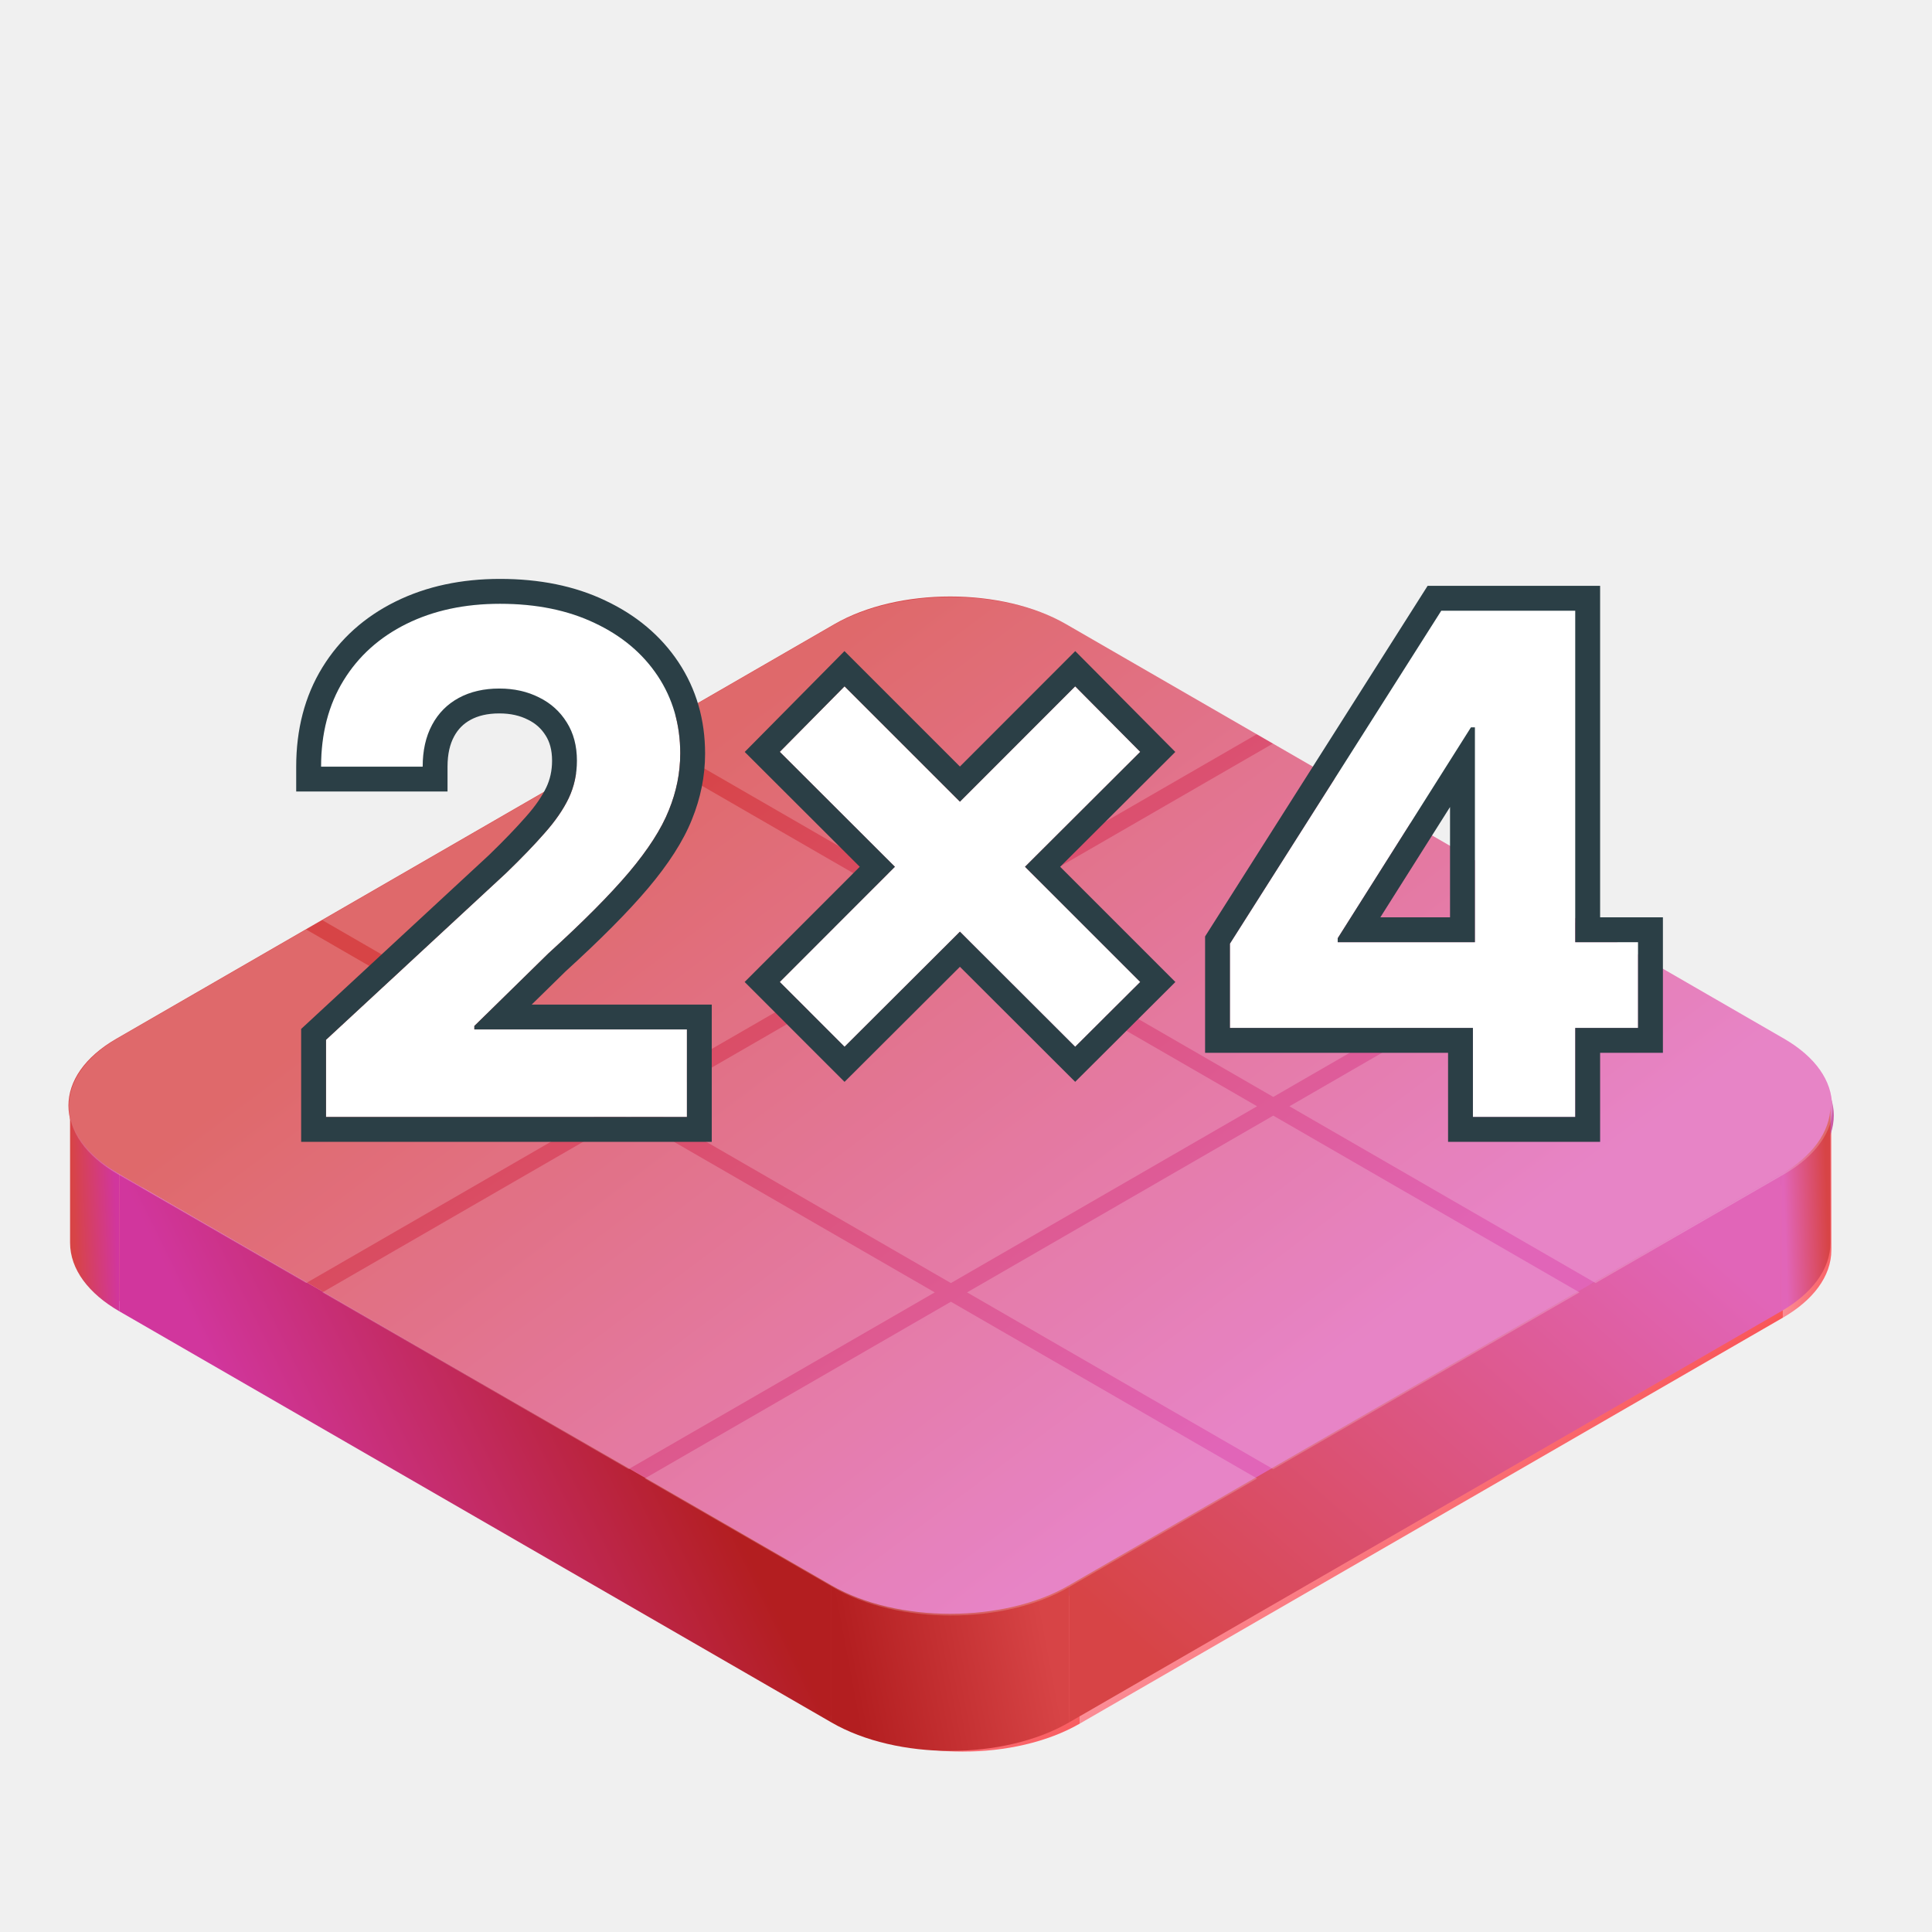
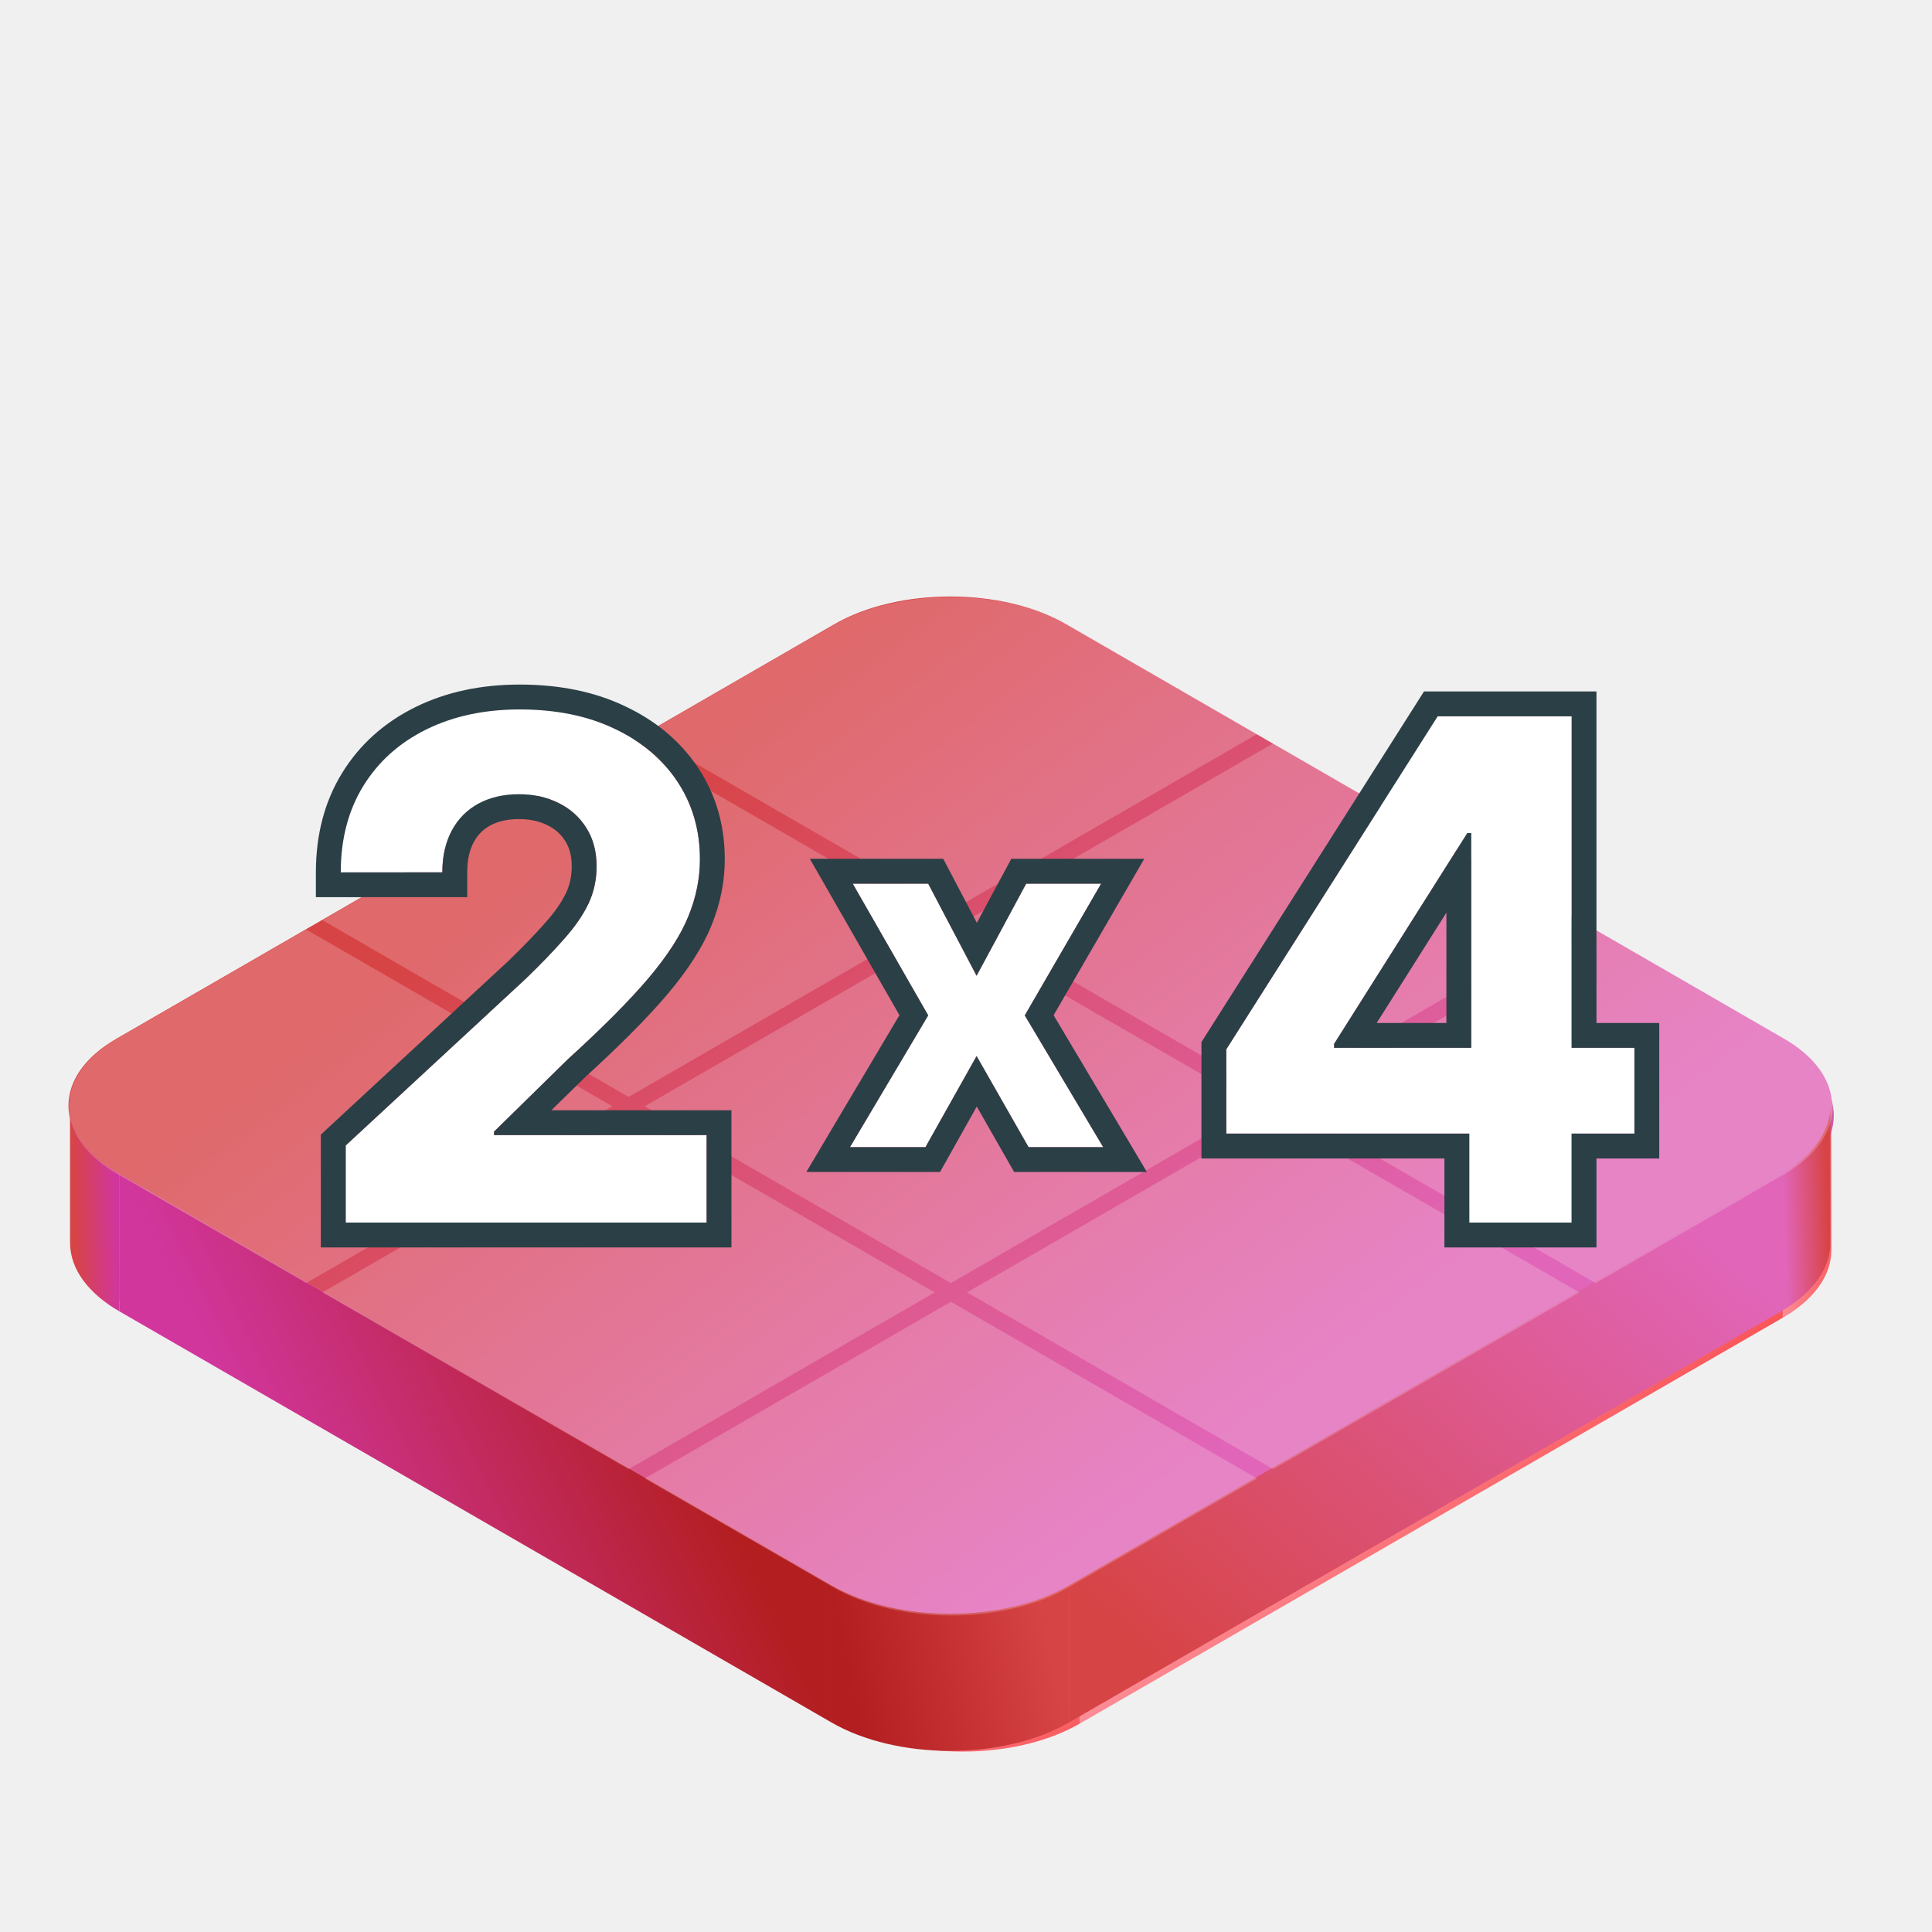
<svg xmlns="http://www.w3.org/2000/svg" width="64" height="64" viewBox="0 0 64 64" fill="none">
-   <rect width="35.855" height="35.855" rx="4.378" transform="matrix(0.866025 0.5 -0.866025 0.5 31.8887 19)" fill="url(#paint0_linear_2025_1024)" />
-   <rect width="26.891" height="4.482" transform="matrix(0.866025 0.5 0 1 4.71851 39.1685)" fill="url(#paint1_linear_2025_1024)" />
-   <rect width="26.891" height="4.482" transform="matrix(0.866025 -0.5 0 1 35.7698 52.6143)" fill="url(#paint2_linear_2025_1024)" />
-   <path d="M3.111 36.928C3.111 37.803 3.725 38.595 4.719 39.169V43.651C3.725 43.077 3.111 42.285 3.111 41.41V36.928Z" fill="url(#paint3_linear_2025_1024)" />
-   <path d="M28.007 52.614C30.151 53.852 33.626 53.852 35.77 52.614V57.096C33.626 58.334 30.151 58.334 28.007 57.096V52.614Z" fill="url(#paint4_linear_2025_1024)" />
-   <path d="M60.666 36.928C60.666 37.803 60.052 38.595 59.059 39.169V43.651C60.052 43.077 60.666 42.285 60.666 41.41V36.928Z" fill="url(#paint5_linear_2025_1024)" />
-   <g clip-path="url(#clip0_2025_1024)">
-     <rect width="35.899" height="35.899" rx="4.442" transform="matrix(0.866025 0.5 -0.866025 0.5 31.9104 19)" fill="url(#paint6_linear_2025_1024)" />
-     <rect width="11.559" height="11.559" transform="matrix(0.866025 0.5 -0.866025 0.5 31.9104 19)" fill="black" fill-opacity="0.1" />
-     <rect width="11.559" height="11.559" transform="matrix(0.866025 0.5 -0.866025 0.5 21.3711 25.085)" fill="black" fill-opacity="0.1" />
-     <rect width="11.559" height="11.559" transform="matrix(0.866025 0.5 -0.866025 0.5 21.3711 37.2549)" fill="black" fill-opacity="0.1" />
-     <rect width="11.559" height="11.559" transform="matrix(0.866025 0.5 -0.866025 0.5 42.45 25.085)" fill="black" fill-opacity="0.1" />
-     <rect width="11.559" height="11.559" transform="matrix(0.866025 0.5 -0.866025 0.5 42.45 37.2549)" fill="black" fill-opacity="0.1" />
-     <rect width="11.559" height="11.559" transform="matrix(0.866025 0.5 -0.866025 0.5 52.9893 31.1699)" fill="black" fill-opacity="0.1" />
-     <rect width="11.559" height="11.559" transform="matrix(0.866025 0.5 -0.866025 0.5 10.8315 31.1699)" fill="black" fill-opacity="0.1" />
-     <rect width="11.559" height="11.559" transform="matrix(0.866025 0.5 -0.866025 0.5 31.9104 43.3398)" fill="black" fill-opacity="0.1" />
-     <rect width="11.559" height="11.559" transform="matrix(0.866025 0.5 -0.866025 0.5 31.9104 31.1699)" fill="black" fill-opacity="0.1" />
+   <g clip-path="url(#clip0_2122_4375)">
+     <rect width="35.855" height="35.855" rx="4.378" transform="matrix(0.866025 0.5 -0.866025 0.5 31.8887 19)" fill="url(#paint0_linear_2122_4375)" />
+     <rect width="26.891" height="4.482" transform="matrix(0.866025 0.5 0 1 4.71875 39.1685)" fill="url(#paint1_linear_2122_4375)" />
+     <rect width="26.891" height="4.482" transform="matrix(0.866025 -0.5 0 1 35.7695 52.6143)" fill="url(#paint2_linear_2122_4375)" />
+     <path d="M3.111 36.928C3.111 37.803 3.726 38.595 4.719 39.168V43.65C3.726 43.077 3.111 42.285 3.111 41.409V36.928Z" fill="url(#paint3_linear_2122_4375)" />
+     <path d="M28.006 52.614C30.149 53.852 33.625 53.852 35.769 52.614V57.096C33.625 58.334 30.149 58.334 28.006 57.096V52.614Z" fill="url(#paint4_linear_2122_4375)" />
+     <path d="M60.666 36.928C60.666 37.803 60.052 38.595 59.059 39.168V43.65C60.052 43.077 60.666 42.285 60.666 41.409V36.928Z" fill="url(#paint5_linear_2122_4375)" />
+     <g clip-path="url(#clip1_2122_4375)">
+       <rect width="35.899" height="35.899" rx="4.442" transform="matrix(0.866025 0.5 -0.866025 0.5 31.9102 19)" fill="url(#paint6_linear_2122_4375)" />
+       <rect width="11.559" height="11.559" transform="matrix(0.866025 0.5 -0.866025 0.5 31.9102 19)" fill="black" fill-opacity="0.1" />
+       <rect width="11.559" height="11.559" transform="matrix(0.866025 0.5 -0.866025 0.5 21.3711 25.085)" fill="black" fill-opacity="0.1" />
+       <rect width="11.559" height="11.559" transform="matrix(0.866025 0.5 -0.866025 0.5 21.3711 37.2549)" fill="black" fill-opacity="0.1" />
+       <rect width="11.559" height="11.559" transform="matrix(0.866025 0.5 -0.866025 0.5 42.4492 25.085)" fill="black" fill-opacity="0.1" />
+       <rect width="11.559" height="11.559" transform="matrix(0.866025 0.5 -0.866025 0.5 42.4492 37.2549)" fill="black" fill-opacity="0.1" />
+       <rect width="11.559" height="11.559" transform="matrix(0.866025 0.5 -0.866025 0.5 52.9883 31.1699)" fill="black" fill-opacity="0.1" />
+       <rect width="11.559" height="11.559" transform="matrix(0.866025 0.5 -0.866025 0.5 10.832 31.1699)" fill="black" fill-opacity="0.1" />
+       <rect width="11.559" height="11.559" transform="matrix(0.866025 0.5 -0.866025 0.5 31.9102 43.3398)" fill="black" fill-opacity="0.1" />
+       <rect width="11.559" height="11.559" transform="matrix(0.866025 0.5 -0.866025 0.5 31.9102 31.1699)" fill="black" fill-opacity="0.1" />
+     </g>
+     <rect width="36.328" height="36.328" rx="4.436" transform="matrix(0.866025 0.5 -0.866025 0.5 31.4785 18.4607)" fill="url(#paint7_linear_2122_4375)" />
+     <rect width="27.246" height="4.541" transform="matrix(0.866025 0.5 0 1 3.94922 38.8958)" fill="url(#paint8_linear_2122_4375)" />
+     <rect width="27.246" height="4.541" transform="matrix(0.866025 -0.5 0 1 35.4102 52.5186)" fill="url(#paint9_linear_2122_4375)" />
+     <path d="M2.32 36.625C2.32 37.512 2.943 38.314 3.949 38.895V43.437C2.943 42.855 2.32 42.053 2.32 41.166V36.625Z" fill="url(#paint10_linear_2122_4375)" />
+     <path d="M27.545 52.519C29.717 53.773 33.238 53.773 35.41 52.519V57.06C33.238 58.314 29.717 58.314 27.545 57.06V52.519Z" fill="url(#paint11_linear_2122_4375)" />
+     <path d="M60.635 36.625C60.635 37.512 60.012 38.314 59.006 38.895V43.437C60.012 42.855 60.635 42.053 60.635 41.166V36.625Z" fill="url(#paint12_linear_2122_4375)" />
+     <g clip-path="url(#clip2_2122_4375)">
+       <rect width="11.712" height="11.712" transform="matrix(0.866025 0.5 -0.866025 0.5 31.5 18.4607)" fill="white" fill-opacity="0.2" />
+       <rect width="11.712" height="11.712" transform="matrix(0.866025 0.5 -0.866025 0.5 20.8223 24.626)" fill="white" fill-opacity="0.2" />
+       <rect width="11.712" height="11.712" transform="matrix(0.866025 0.5 -0.866025 0.5 20.8223 36.9565)" fill="white" fill-opacity="0.2" />
+       <rect width="11.712" height="11.712" transform="matrix(0.866025 0.5 -0.866025 0.5 42.1777 24.626)" fill="white" fill-opacity="0.2" />
+       <rect width="11.712" height="11.712" transform="matrix(0.866025 0.5 -0.866025 0.5 42.1777 36.9565)" fill="white" fill-opacity="0.2" />
+       <rect width="11.712" height="11.712" transform="matrix(0.866025 0.5 -0.866025 0.5 52.8574 30.7913)" fill="white" fill-opacity="0.2" />
+       <rect width="11.712" height="11.712" transform="matrix(0.866025 0.5 -0.866025 0.5 10.1426 30.7913)" fill="white" fill-opacity="0.2" />
+       <rect width="11.712" height="11.712" transform="matrix(0.866025 0.5 -0.866025 0.5 31.5 43.1221)" fill="white" fill-opacity="0.2" />
+       <rect width="11.712" height="11.712" transform="matrix(0.866025 0.5 -0.866025 0.5 31.5 30.7913)" fill="white" fill-opacity="0.2" />
+     </g>
  </g>
-   <rect width="36.328" height="36.328" rx="4.436" transform="matrix(0.866025 0.5 -0.866025 0.5 31.478 18.4604)" fill="url(#paint7_linear_2025_1024)" />
-   <rect width="27.246" height="4.541" transform="matrix(0.866025 0.5 0 1 3.94922 38.8955)" fill="url(#paint8_linear_2025_1024)" />
-   <rect width="27.246" height="4.541" transform="matrix(0.866025 -0.5 0 1 35.4104 52.5186)" fill="url(#paint9_linear_2025_1024)" />
-   <path d="M2.321 36.625C2.321 37.512 2.943 38.314 3.95 38.895V43.437C2.943 42.855 2.321 42.053 2.321 41.166V36.625Z" fill="url(#paint10_linear_2025_1024)" />
-   <path d="M27.545 52.519C29.717 53.773 33.239 53.773 35.41 52.519V57.06C33.239 58.314 29.717 58.314 27.545 57.06V52.519Z" fill="url(#paint11_linear_2025_1024)" />
-   <path d="M60.636 36.625C60.636 37.512 60.013 38.314 59.007 38.895V43.437C60.013 42.855 60.636 42.053 60.636 41.166V36.625Z" fill="url(#paint12_linear_2025_1024)" />
-   <g clip-path="url(#clip1_2025_1024)">
-     <rect width="11.712" height="11.712" transform="matrix(0.866025 0.5 -0.866025 0.5 31.5 18.4604)" fill="white" fill-opacity="0.2" />
-     <rect width="11.712" height="11.712" transform="matrix(0.866025 0.5 -0.866025 0.5 20.8213 24.626)" fill="white" fill-opacity="0.2" />
-     <rect width="11.712" height="11.712" transform="matrix(0.866025 0.5 -0.866025 0.5 20.8215 36.9561)" fill="white" fill-opacity="0.2" />
-     <rect width="11.712" height="11.712" transform="matrix(0.866025 0.5 -0.866025 0.5 42.1785 24.6255)" fill="white" fill-opacity="0.2" />
-     <rect width="11.712" height="11.712" transform="matrix(0.866025 0.5 -0.866025 0.5 42.1785 36.9561)" fill="white" fill-opacity="0.2" />
-     <rect width="11.712" height="11.712" transform="matrix(0.866025 0.5 -0.866025 0.5 52.8569 30.791)" fill="white" fill-opacity="0.2" />
-     <rect width="11.712" height="11.712" transform="matrix(0.866025 0.5 -0.866025 0.5 10.1428 30.791)" fill="white" fill-opacity="0.2" />
-     <rect width="11.712" height="11.712" transform="matrix(0.866025 0.5 -0.866025 0.5 31.5 43.1216)" fill="white" fill-opacity="0.2" />
-     <rect width="11.712" height="11.712" transform="matrix(0.866025 0.5 -0.866025 0.5 31.5 30.791)" fill="white" fill-opacity="0.2" />
-   </g>
-   <mask id="path-33-outside-1_2025_1024" maskUnits="userSpaceOnUse" x="9" y="19" width="47" height="19" fill="black">
-     <rect fill="white" x="9" y="19" width="47" height="19" />
-     <path d="M10.8 37V34.445L16.769 28.918C17.277 28.427 17.703 27.985 18.047 27.591C18.396 27.198 18.661 26.814 18.841 26.437C19.021 26.055 19.111 25.642 19.111 25.2C19.111 24.709 18.999 24.286 18.775 23.931C18.552 23.571 18.246 23.295 17.858 23.104C17.471 22.908 17.031 22.809 16.54 22.809C16.027 22.809 15.579 22.913 15.197 23.12C14.815 23.328 14.52 23.625 14.313 24.013C14.105 24.401 14.002 24.862 14.002 25.397H10.636C10.636 24.3 10.884 23.347 11.381 22.539C11.878 21.731 12.574 21.106 13.469 20.664C14.364 20.222 15.396 20.001 16.564 20.001C17.765 20.001 18.811 20.214 19.701 20.639C20.596 21.06 21.292 21.644 21.789 22.392C22.285 23.14 22.534 23.997 22.534 24.963C22.534 25.596 22.408 26.221 22.157 26.838C21.912 27.455 21.472 28.14 20.839 28.893C20.206 29.641 19.313 30.539 18.161 31.587L15.713 33.987V34.101H22.755V37H10.8ZM35.617 34.675L25.832 24.906L27.977 22.736L37.771 32.529L35.617 34.675ZM27.977 34.675L25.832 32.529L35.617 22.736L37.771 24.906L27.977 34.675ZM40.743 34.052V31.26L47.744 20.23H50.152V24.095H48.727L44.313 31.08V31.211H54.262V34.052H40.743ZM48.792 37V33.2L48.858 31.964V20.23H52.182V37H48.792Z" />
+   <mask id="path-33-outside-1_2122_4375" maskUnits="userSpaceOnUse" x="10.354" y="22.5" width="14" height="19" fill="black">
+     <rect fill="white" x="10.354" y="22.5" width="14" height="19" />
+     <path d="M11.452 40.5V37.945L17.421 32.418C17.929 31.927 18.355 31.485 18.698 31.091C19.048 30.698 19.313 30.314 19.493 29.937C19.673 29.555 19.763 29.142 19.763 28.7C19.763 28.209 19.651 27.786 19.427 27.431C19.203 27.071 18.898 26.795 18.51 26.604C18.123 26.408 17.683 26.309 17.192 26.309C16.679 26.309 16.231 26.413 15.849 26.62C15.467 26.828 15.172 27.125 14.964 27.513C14.757 27.901 14.653 28.362 14.653 28.897H11.288C11.288 27.8 11.536 26.847 12.033 26.039C12.53 25.231 13.226 24.606 14.121 24.164C15.016 23.722 16.048 23.501 17.216 23.501C18.417 23.501 19.463 23.714 20.353 24.139C21.248 24.56 21.944 25.144 22.441 25.892C22.937 26.64 23.186 27.497 23.186 28.463C23.186 29.096 23.06 29.721 22.809 30.338C22.564 30.955 22.124 31.64 21.491 32.393C20.858 33.141 19.965 34.039 18.813 35.087L16.365 37.487V37.601H23.407V40.5H11.452Z" />
  </mask>
-   <path d="M10.8 37V34.445L16.769 28.918C17.277 28.427 17.703 27.985 18.047 27.591C18.396 27.198 18.661 26.814 18.841 26.437C19.021 26.055 19.111 25.642 19.111 25.2C19.111 24.709 18.999 24.286 18.775 23.931C18.552 23.571 18.246 23.295 17.858 23.104C17.471 22.908 17.031 22.809 16.54 22.809C16.027 22.809 15.579 22.913 15.197 23.12C14.815 23.328 14.52 23.625 14.313 24.013C14.105 24.401 14.002 24.862 14.002 25.397H10.636C10.636 24.3 10.884 23.347 11.381 22.539C11.878 21.731 12.574 21.106 13.469 20.664C14.364 20.222 15.396 20.001 16.564 20.001C17.765 20.001 18.811 20.214 19.701 20.639C20.596 21.06 21.292 21.644 21.789 22.392C22.285 23.14 22.534 23.997 22.534 24.963C22.534 25.596 22.408 26.221 22.157 26.838C21.912 27.455 21.472 28.14 20.839 28.893C20.206 29.641 19.313 30.539 18.161 31.587L15.713 33.987V34.101H22.755V37H10.8ZM35.617 34.675L25.832 24.906L27.977 22.736L37.771 32.529L35.617 34.675ZM27.977 34.675L25.832 32.529L35.617 22.736L37.771 24.906L27.977 34.675ZM40.743 34.052V31.26L47.744 20.23H50.152V24.095H48.727L44.313 31.08V31.211H54.262V34.052H40.743ZM48.792 37V33.2L48.858 31.964V20.23H52.182V37H48.792Z" fill="white" />
-   <path d="M10.8 37H9.976V37.824H10.8V37ZM10.8 34.445L10.24 33.841L9.976 34.085V34.445H10.8ZM16.769 28.918L17.329 29.522L17.335 29.516L17.342 29.51L16.769 28.918ZM18.047 27.591L17.431 27.044L17.427 27.049L18.047 27.591ZM18.841 26.437L19.584 26.792L19.586 26.788L18.841 26.437ZM18.775 23.931L18.076 24.366L18.079 24.37L18.775 23.931ZM17.858 23.104L17.486 23.839L17.494 23.843L17.858 23.104ZM14.313 24.013L15.039 24.402L15.039 24.402L14.313 24.013ZM14.002 25.397V26.22H14.825V25.397H14.002ZM10.636 25.397H9.812V26.22H10.636V25.397ZM11.381 22.539L12.083 22.97L12.083 22.97L11.381 22.539ZM13.469 20.664L13.104 19.926L13.104 19.926L13.469 20.664ZM19.701 20.639L19.345 21.382L19.351 21.385L19.701 20.639ZM21.789 22.392L21.103 22.847L21.103 22.847L21.789 22.392ZM22.157 26.838L21.395 26.528L21.392 26.533L22.157 26.838ZM20.839 28.893L21.467 29.425L21.469 29.423L20.839 28.893ZM18.161 31.587L17.607 30.978L17.596 30.988L17.585 30.999L18.161 31.587ZM15.713 33.987L15.136 33.398L14.889 33.641V33.987H15.713ZM15.713 34.101H14.889V34.925H15.713V34.101ZM22.755 34.101H23.578V33.278H22.755V34.101ZM22.755 37V37.824H23.578V37H22.755ZM10.8 37H11.623V34.445H10.8H9.976V37H10.8ZM10.8 34.445L11.359 35.05L17.329 29.522L16.769 28.918L16.21 28.314L10.24 33.841L10.8 34.445ZM16.769 28.918L17.342 29.51C17.861 29.008 18.303 28.549 18.666 28.134L18.047 27.591L17.427 27.049C17.102 27.42 16.693 27.846 16.197 28.326L16.769 28.918ZM18.047 27.591L18.662 28.139C19.05 27.702 19.363 27.254 19.584 26.792L18.841 26.437L18.098 26.081C17.958 26.373 17.742 26.695 17.431 27.044L18.047 27.591ZM18.841 26.437L19.586 26.788C19.82 26.291 19.935 25.758 19.935 25.2H19.111H18.288C18.288 25.527 18.222 25.819 18.096 26.086L18.841 26.437ZM19.111 25.2H19.935C19.935 24.581 19.792 23.999 19.472 23.492L18.775 23.931L18.079 24.37C18.206 24.573 18.288 24.837 18.288 25.2H19.111ZM18.775 23.931L19.475 23.497C19.168 23.003 18.745 22.623 18.222 22.366L17.858 23.104L17.494 23.843C17.747 23.967 17.935 24.139 18.076 24.366L18.775 23.931ZM17.858 23.104L18.231 22.37C17.713 22.107 17.144 21.986 16.54 21.986V22.809V23.633C16.919 23.633 17.228 23.708 17.486 23.839L17.858 23.104ZM16.54 22.809V21.986C15.914 21.986 15.327 22.113 14.804 22.397L15.197 23.12L15.59 23.844C15.831 23.713 16.139 23.633 16.54 23.633V22.809ZM15.197 23.12L14.804 22.397C14.279 22.682 13.869 23.097 13.587 23.624L14.313 24.013L15.039 24.402C15.171 24.154 15.351 23.974 15.59 23.844L15.197 23.12ZM14.313 24.013L13.587 23.624C13.303 24.155 13.178 24.756 13.178 25.397H14.002H14.825C14.825 24.968 14.908 24.646 15.039 24.402L14.313 24.013ZM14.002 25.397V24.573H10.636V25.397V26.22H14.002V25.397ZM10.636 25.397H11.46C11.46 24.428 11.678 23.629 12.083 22.97L11.381 22.539L10.68 22.108C10.091 23.065 9.812 24.172 9.812 25.397H10.636ZM11.381 22.539L12.083 22.97C12.494 22.302 13.07 21.78 13.834 21.402L13.469 20.664L13.104 19.926C12.078 20.433 11.262 21.161 10.68 22.108L11.381 22.539ZM13.469 20.664L13.834 21.402C14.598 21.025 15.501 20.824 16.564 20.824V20.001V19.177C15.291 19.177 14.131 19.419 13.104 19.926L13.469 20.664ZM16.564 20.001V20.824C17.669 20.824 18.588 21.02 19.345 21.382L19.701 20.639L20.056 19.896C19.034 19.407 17.862 19.177 16.564 19.177V20.001ZM19.701 20.639L19.351 21.385C20.124 21.748 20.698 22.238 21.103 22.847L21.789 22.392L22.475 21.936C21.886 21.05 21.068 20.372 20.051 19.894L19.701 20.639ZM21.789 22.392L21.103 22.847C21.503 23.45 21.71 24.146 21.71 24.963H22.534H23.357C23.357 23.848 23.068 22.829 22.475 21.936L21.789 22.392ZM22.534 24.963H21.71C21.71 25.484 21.608 26.004 21.395 26.528L22.157 26.838L22.92 27.149C23.209 26.438 23.357 25.708 23.357 24.963H22.534ZM22.157 26.838L21.392 26.533C21.191 27.039 20.81 27.648 20.209 28.363L20.839 28.893L21.469 29.423C22.135 28.632 22.633 27.871 22.922 27.143L22.157 26.838ZM20.839 28.893L20.21 28.361C19.61 29.071 18.746 29.942 17.607 30.978L18.161 31.587L18.715 32.197C19.88 31.137 20.802 30.212 21.467 29.425L20.839 28.893ZM18.161 31.587L17.585 30.999L15.136 33.398L15.713 33.987L16.289 34.575L18.738 32.176L18.161 31.587ZM15.713 33.987H14.889V34.101H15.713H16.536V33.987H15.713ZM15.713 34.101V34.925H22.755V34.101V33.278H15.713V34.101ZM22.755 34.101H21.931V37H22.755H23.578V34.101H22.755ZM22.755 37V36.176H10.8V37V37.824H22.755V37ZM35.617 34.675L35.035 35.257L35.617 35.837L36.198 35.258L35.617 34.675ZM25.832 24.906L25.246 24.327L24.67 24.909L25.25 25.488L25.832 24.906ZM27.977 22.736L28.559 22.153L27.974 21.568L27.392 22.157L27.977 22.736ZM37.771 32.529L38.352 33.112L38.936 32.53L38.353 31.947L37.771 32.529ZM27.977 34.675L27.395 35.257L27.977 35.838L28.559 35.258L27.977 34.675ZM25.832 32.529L25.249 31.947L24.667 32.529L25.25 33.111L25.832 32.529ZM35.617 22.736L36.202 22.155L35.619 21.569L35.035 22.154L35.617 22.736ZM37.771 24.906L38.352 25.489L38.934 24.909L38.355 24.326L37.771 24.906ZM35.617 34.675L36.199 34.092L26.414 24.323L25.832 24.906L25.25 25.488L35.035 35.257L35.617 34.675ZM25.832 24.906L26.418 25.485L28.563 23.315L27.977 22.736L27.392 22.157L25.246 24.327L25.832 24.906ZM27.977 22.736L27.395 23.318L37.188 33.111L37.771 32.529L38.353 31.947L28.559 22.153L27.977 22.736ZM37.771 32.529L37.189 31.946L35.036 34.091L35.617 34.675L36.198 35.258L38.352 33.112L37.771 32.529ZM27.977 34.675L28.559 34.092L26.414 31.947L25.832 32.529L25.25 33.111L27.395 35.257L27.977 34.675ZM25.832 32.529L26.414 33.111L36.2 23.318L35.617 22.736L35.035 22.154L25.249 31.947L25.832 32.529ZM35.617 22.736L35.033 23.316L37.186 25.486L37.771 24.906L38.355 24.326L36.202 22.155L35.617 22.736ZM37.771 24.906L37.189 24.323L27.396 34.091L27.977 34.675L28.559 35.258L38.352 25.489L37.771 24.906ZM40.743 34.052H39.92V34.876H40.743V34.052ZM40.743 31.26L40.048 30.819L39.92 31.021V31.26H40.743ZM47.744 20.23V19.406H47.292L47.049 19.789L47.744 20.23ZM50.152 20.23H50.975V19.406H50.152V20.23ZM50.152 24.095V24.918H50.975V24.095H50.152ZM48.727 24.095V23.271H48.273L48.031 23.655L48.727 24.095ZM44.313 31.08L43.617 30.64L43.49 30.841V31.08H44.313ZM44.313 31.211H43.49V32.034H44.313V31.211ZM54.262 31.211H55.086V30.387H54.262V31.211ZM54.262 34.052V34.876H55.086V34.052H54.262ZM48.792 37H47.969V37.824H48.792V37ZM48.792 33.2L47.97 33.157L47.969 33.179V33.2H48.792ZM48.858 31.964L49.68 32.008L49.681 31.986V31.964H48.858ZM48.858 20.23V19.406H48.034V20.23H48.858ZM52.182 20.23H53.006V19.406H52.182V20.23ZM52.182 37V37.824H53.006V37H52.182ZM40.743 34.052H41.567V31.26H40.743H39.92V34.052H40.743ZM40.743 31.26L41.438 31.701L48.44 20.671L47.744 20.23L47.049 19.789L40.048 30.819L40.743 31.26ZM47.744 20.23V21.053H50.152V20.23V19.406H47.744V20.23ZM50.152 20.23H49.328V24.095H50.152H50.975V20.23H50.152ZM50.152 24.095V23.271H48.727V24.095V24.918H50.152V24.095ZM48.727 24.095L48.031 23.655L43.617 30.64L44.313 31.08L45.01 31.52L49.423 24.535L48.727 24.095ZM44.313 31.08H43.49V31.211H44.313H45.137V31.08H44.313ZM44.313 31.211V32.034H54.262V31.211V30.387H44.313V31.211ZM54.262 31.211H53.439V34.052H54.262H55.086V31.211H54.262ZM54.262 34.052V33.229H40.743V34.052V34.876H54.262V34.052ZM48.792 37H49.616V33.2H48.792H47.969V37H48.792ZM48.792 33.2L49.615 33.244L49.68 32.008L48.858 31.964L48.035 31.921L47.97 33.157L48.792 33.2ZM48.858 31.964H49.681V20.23H48.858H48.034V31.964H48.858ZM48.858 20.23V21.053H52.182V20.23V19.406H48.858V20.23ZM52.182 20.23H51.359V37H52.182H53.006V20.23H52.182ZM52.182 37V36.176H48.792V37V37.824H52.182V37Z" fill="#2B3F46" mask="url(#path-33-outside-1_2025_1024)" />
+   <path d="M11.452 40.5V37.945L17.421 32.418C17.929 31.927 18.355 31.485 18.698 31.091C19.048 30.698 19.313 30.314 19.493 29.937C19.673 29.555 19.763 29.142 19.763 28.7C19.763 28.209 19.651 27.786 19.427 27.431C19.203 27.071 18.898 26.795 18.51 26.604C18.123 26.408 17.683 26.309 17.192 26.309C16.679 26.309 16.231 26.413 15.849 26.62C15.467 26.828 15.172 27.125 14.964 27.513C14.757 27.901 14.653 28.362 14.653 28.897H11.288C11.288 27.8 11.536 26.847 12.033 26.039C12.53 25.231 13.226 24.606 14.121 24.164C15.016 23.722 16.048 23.501 17.216 23.501C18.417 23.501 19.463 23.714 20.353 24.139C21.248 24.56 21.944 25.144 22.441 25.892C22.937 26.64 23.186 27.497 23.186 28.463C23.186 29.096 23.06 29.721 22.809 30.338C22.564 30.955 22.124 31.64 21.491 32.393C20.858 33.141 19.965 34.039 18.813 35.087L16.365 37.487V37.601H23.407V40.5H11.452Z" fill="white" />
+   <path d="M11.452 40.5H10.628V41.324H11.452V40.5ZM11.452 37.945L10.892 37.341L10.628 37.585V37.945H11.452ZM17.421 32.418L17.981 33.022L17.987 33.016L17.994 33.01L17.421 32.418ZM18.698 31.091L18.083 30.544L18.079 30.549L18.698 31.091ZM19.493 29.937L20.236 30.292L20.238 30.288L19.493 29.937ZM19.427 27.431L18.728 27.866L18.731 27.87L19.427 27.431ZM18.51 26.604L18.138 27.339L18.146 27.343L18.51 26.604ZM15.849 26.62L15.456 25.897L15.456 25.897L15.849 26.62ZM14.653 28.897V29.72H15.477V28.897H14.653ZM11.288 28.897H10.464V29.72H11.288V28.897ZM14.121 24.164L13.756 23.426L13.756 23.426L14.121 24.164ZM20.353 24.139L19.997 24.882L20.003 24.885L20.353 24.139ZM22.441 25.892L23.127 25.436L23.127 25.436L22.441 25.892ZM22.809 30.338L22.046 30.028L22.044 30.033L22.809 30.338ZM21.491 32.393L22.119 32.925L22.121 32.923L21.491 32.393ZM18.813 35.087L18.259 34.478L18.248 34.489L18.237 34.499L18.813 35.087ZM16.365 37.487L15.788 36.898L15.541 37.141V37.487H16.365ZM16.365 37.601H15.541V38.425H16.365V37.601ZM23.407 37.601H24.23V36.778H23.407V37.601ZM23.407 40.5V41.324H24.23V40.5H23.407ZM11.452 40.5H12.275V37.945H11.452H10.628V40.5H11.452ZM11.452 37.945L12.011 38.55L17.981 33.022L17.421 32.418L16.862 31.814L10.892 37.341L11.452 37.945ZM17.421 32.418L17.994 33.01C18.512 32.508 18.955 32.049 19.318 31.634L18.698 31.091L18.079 30.549C17.754 30.92 17.345 31.346 16.848 31.826L17.421 32.418ZM18.698 31.091L19.314 31.639C19.702 31.202 20.015 30.754 20.236 30.292L19.493 29.937L18.75 29.581C18.61 29.873 18.394 30.195 18.083 30.544L18.698 31.091ZM19.493 29.937L20.238 30.288C20.472 29.791 20.587 29.258 20.587 28.7H19.763H18.939C18.939 29.027 18.874 29.319 18.748 29.586L19.493 29.937ZM19.763 28.7H20.587C20.587 28.081 20.444 27.499 20.124 26.992L19.427 27.431L18.731 27.87C18.858 28.073 18.939 28.337 18.939 28.7H19.763ZM19.427 27.431L20.127 26.997C19.82 26.503 19.397 26.123 18.874 25.866L18.51 26.604L18.146 27.343C18.398 27.467 18.587 27.639 18.728 27.866L19.427 27.431ZM18.51 26.604L18.883 25.87C18.365 25.607 17.796 25.486 17.192 25.486V26.309V27.133C17.571 27.133 17.88 27.208 18.138 27.339L18.51 26.604ZM17.192 26.309V25.486C16.566 25.486 15.979 25.613 15.456 25.897L15.849 26.62L16.242 27.344C16.483 27.213 16.791 27.133 17.192 27.133V26.309ZM15.849 26.62L15.456 25.897C14.931 26.182 14.521 26.597 14.238 27.124L14.964 27.513L15.691 27.902C15.823 27.654 16.003 27.474 16.242 27.344L15.849 26.62ZM14.964 27.513L14.238 27.124C13.955 27.655 13.83 28.256 13.83 28.897H14.653H15.477C15.477 28.468 15.56 28.146 15.691 27.902L14.964 27.513ZM14.653 28.897V28.073H11.288V28.897V29.72H14.653V28.897ZM11.288 28.897H12.111C12.111 27.928 12.329 27.129 12.735 26.47L12.033 26.039L11.332 25.608C10.743 26.565 10.464 27.672 10.464 28.897H11.288ZM12.033 26.039L12.735 26.47C13.146 25.802 13.722 25.28 14.486 24.902L14.121 24.164L13.756 23.426C12.73 23.933 11.914 24.661 11.332 25.608L12.033 26.039ZM14.121 24.164L14.486 24.902C15.25 24.525 16.153 24.324 17.216 24.324V23.501V22.677C15.943 22.677 14.783 22.919 13.756 23.426L14.121 24.164ZM17.216 23.501V24.324C18.321 24.324 19.24 24.52 19.997 24.882L20.353 24.139L20.708 23.396C19.686 22.907 18.514 22.677 17.216 22.677V23.501ZM20.353 24.139L20.003 24.885C20.776 25.248 21.35 25.738 21.755 26.347L22.441 25.892L23.127 25.436C22.538 24.55 21.72 23.872 20.703 23.394L20.353 24.139ZM22.441 25.892L21.755 26.347C22.155 26.95 22.362 27.646 22.362 28.463H23.186H24.009C24.009 27.348 23.72 26.329 23.127 25.436L22.441 25.892ZM23.186 28.463H22.362C22.362 28.984 22.259 29.504 22.046 30.028L22.809 30.338L23.572 30.649C23.861 29.938 24.009 29.208 24.009 28.463H23.186ZM22.809 30.338L22.044 30.033C21.843 30.539 21.462 31.148 20.86 31.863L21.491 32.393L22.121 32.923C22.786 32.132 23.284 31.371 23.574 30.643L22.809 30.338ZM21.491 32.393L20.862 31.861C20.261 32.571 19.398 33.442 18.259 34.478L18.813 35.087L19.367 35.697C20.532 34.637 21.454 33.712 22.119 32.925L21.491 32.393ZM18.813 35.087L18.237 34.499L15.788 36.898L16.365 37.487L16.941 38.075L19.39 35.676L18.813 35.087ZM16.365 37.487H15.541V37.601H16.365H17.188V37.487H16.365ZM16.365 37.601V38.425H23.407V37.601V36.778H16.365V37.601ZM23.407 37.601H22.583V40.5H23.407H24.23V37.601H23.407ZM23.407 40.5V39.676H11.452V40.5V41.324H23.407V40.5Z" fill="#2B3F46" mask="url(#path-33-outside-1_2122_4375)" />
+   <mask id="path-35-outside-2_2122_4375" maskUnits="userSpaceOnUse" x="26.354" y="28" width="12" height="11" fill="black">
+     <rect fill="white" x="26.354" y="28" width="12" height="11" />
+     <path d="M30.748 29.273L32.351 32.324L33.993 29.273H36.476L33.947 33.636L36.544 38H34.072L32.351 34.983L30.657 38H28.157L30.748 33.636L28.248 29.273H30.748Z" />
+   </mask>
+   <path d="M30.748 29.273L32.351 32.324L33.993 29.273H36.476L33.947 33.636L36.544 38H34.072L32.351 34.983L30.657 38H28.157L30.748 33.636L28.248 29.273H30.748Z" fill="white" />
+   <path d="M30.748 29.273L31.477 28.89L31.246 28.449H30.748V29.273ZM32.351 32.324L31.622 32.707L32.342 34.078L33.076 32.714L32.351 32.324ZM33.993 29.273V28.449H33.501L33.267 28.883L33.993 29.273ZM36.476 29.273L37.188 29.686L37.905 28.449H36.476V29.273ZM33.947 33.636L33.235 33.224L32.992 33.642L33.24 34.057L33.947 33.636ZM36.544 38V38.824H37.992L37.252 37.579L36.544 38ZM34.072 38L33.357 38.408L33.594 38.824H34.072V38ZM32.351 34.983L33.066 34.575L32.345 33.311L31.633 34.58L32.351 34.983ZM30.657 38V38.824H31.14L31.376 38.403L30.657 38ZM28.157 38L27.449 37.58L26.711 38.824H28.157V38ZM30.748 33.636L31.456 34.057L31.702 33.644L31.463 33.227L30.748 33.636ZM28.248 29.273V28.449H26.828L27.534 29.682L28.248 29.273ZM30.748 29.273L30.019 29.656L31.622 32.707L32.351 32.324L33.08 31.941L31.477 28.89L30.748 29.273ZM32.351 32.324L33.076 32.714L34.718 29.663L33.993 29.273L33.267 28.883L31.625 31.934L32.351 32.324ZM33.993 29.273V30.096H36.476V29.273V28.449H33.993V29.273ZM36.476 29.273L35.763 28.86L33.235 33.224L33.947 33.636L34.66 34.049L37.188 29.686L36.476 29.273ZM33.947 33.636L33.24 34.057L35.836 38.421L36.544 38L37.252 37.579L34.655 33.215L33.947 33.636ZM36.544 38V37.176H34.072V38V38.824H36.544V38ZM34.072 38L34.788 37.592L33.066 34.575L32.351 34.983L31.635 35.391L33.357 38.408L34.072 38ZM32.351 34.983L31.633 34.58L29.939 37.597L30.657 38L31.376 38.403L33.069 35.386L32.351 34.983ZM30.657 38V37.176H28.157V38V38.824H30.657V38ZM28.157 38L28.866 38.42L31.456 34.057L30.748 33.636L30.04 33.216L27.449 37.58L28.157 38ZM30.748 33.636L31.463 33.227L28.963 28.863L28.248 29.273L27.534 29.682L30.034 34.046L30.748 33.636ZM28.248 29.273V30.096H30.748V29.273V28.449H28.248V29.273Z" fill="#2B3F46" mask="url(#path-35-outside-2_2122_4375)" />
+   <mask id="path-37-outside-3_2122_4375" maskUnits="userSpaceOnUse" x="39.353" y="22.5" width="16" height="19" fill="black">
+     <rect fill="white" x="39.353" y="22.5" width="16" height="19" />
+     <path d="M40.623 37.552V34.76L47.624 23.73H50.031V27.595H48.606L44.193 34.58V34.711H54.142V37.552H40.623ZM48.672 40.5V36.7L48.737 35.464V23.73H52.062V40.5H48.672Z" />
+   </mask>
+   <path d="M40.623 37.552V34.76L47.624 23.73H50.031V27.595H48.606L44.193 34.58V34.711H54.142V37.552H40.623ZM48.672 40.5V36.7L48.737 35.464V23.73H52.062V40.5H48.672Z" fill="white" />
+   <path d="M40.623 37.552H39.799V38.376H40.623V37.552ZM40.623 34.76L39.927 34.319L39.799 34.521V34.76H40.623ZM47.624 23.73V22.906H47.171L46.928 23.289L47.624 23.73ZM50.031 23.73H50.855V22.906H50.031V23.73ZM50.031 27.595V28.418H50.855V27.595H50.031ZM48.606 27.595V26.771H48.153L47.91 27.155L48.606 27.595ZM44.193 34.58L43.497 34.14L43.369 34.341V34.58H44.193ZM44.193 34.711H43.369V35.534H44.193V34.711ZM54.142 34.711H54.965V33.887H54.142V34.711ZM54.142 37.552V38.376H54.965V37.552H54.142ZM48.672 40.5H47.848V41.324H48.672V40.5ZM48.672 36.7L47.849 36.657L47.848 36.679V36.7H48.672ZM48.737 35.464L49.56 35.508L49.561 35.486V35.464H48.737ZM48.737 23.73V22.906H47.914V23.73H48.737ZM52.062 23.73H52.885V22.906H52.062V23.73ZM52.062 40.5V41.324H52.885V40.5H52.062ZM40.623 37.552H41.446V34.76H40.623H39.799V37.552H40.623ZM40.623 34.76L41.318 35.201L48.319 24.171L47.624 23.73L46.928 23.289L39.927 34.319L40.623 34.76ZM47.624 23.73V24.553H50.031V23.73V22.906H47.624V23.73ZM50.031 23.73H49.208V27.595H50.031H50.855V23.73H50.031ZM50.031 27.595V26.771H48.606V27.595V28.418H50.031V27.595ZM48.606 27.595L47.91 27.155L43.497 34.14L44.193 34.58L44.889 35.02L49.303 28.035L48.606 27.595ZM44.193 34.58H43.369V34.711H44.193H45.016V34.58H44.193ZM44.193 34.711V35.534H54.142V34.711V33.887H44.193V34.711ZM54.142 34.711H53.318V37.552H54.142H54.965V34.711H54.142ZM54.142 37.552V36.729H40.623V37.552V38.376H54.142V37.552ZM48.672 40.5H49.495V36.7H48.672H47.848V40.5H48.672ZM48.672 36.7L49.494 36.744L49.56 35.508L48.737 35.464L47.915 35.42L47.849 36.657L48.672 36.7ZM48.737 35.464H49.561V23.73H48.737H47.914V35.464H48.737ZM48.737 23.73V24.553H52.062V23.73V22.906H48.737V23.73ZM52.062 23.73H51.238V40.5H52.062H52.885V23.73H52.062ZM52.062 40.5V39.676H48.672V40.5V41.324H52.062V40.5Z" fill="#2B3F46" mask="url(#path-37-outside-3_2122_4375)" />
  <defs>
-     <linearGradient id="paint0_linear_2025_1024" x1="35.841" y1="35.864" x2="-1.882" y2="2.084" gradientUnits="userSpaceOnUse">
+     <linearGradient id="paint0_linear_2122_4375" x1="35.841" y1="35.864" x2="-1.882" y2="2.084" gradientUnits="userSpaceOnUse">
      <stop stop-color="#FFD5EF" />
      <stop offset="1" stop-color="#EFBDFD" />
    </linearGradient>
-     <linearGradient id="paint1_linear_2025_1024" x1="26.881" y1="4.483" x2="25.174" y2="-4.688" gradientUnits="userSpaceOnUse">
+     <linearGradient id="paint1_linear_2122_4375" x1="26.881" y1="4.483" x2="25.174" y2="-4.688" gradientUnits="userSpaceOnUse">
      <stop stop-color="#F95457" />
      <stop offset="1" stop-color="#FDBDCB" />
    </linearGradient>
-     <linearGradient id="paint2_linear_2025_1024" x1="26.881" y1="4.483" x2="25.174" y2="-4.688" gradientUnits="userSpaceOnUse">
+     <linearGradient id="paint2_linear_2122_4375" x1="26.881" y1="4.483" x2="25.174" y2="-4.688" gradientUnits="userSpaceOnUse">
      <stop stop-color="#F95457" />
      <stop offset="1" stop-color="#FDBDCB" />
    </linearGradient>
-     <linearGradient id="paint3_linear_2025_1024" x1="4.718" y1="43.652" x2="1.804" y2="43.028" gradientUnits="userSpaceOnUse">
+     <linearGradient id="paint3_linear_2122_4375" x1="4.718" y1="43.652" x2="1.804" y2="43.028" gradientUnits="userSpaceOnUse">
      <stop stop-color="#F95457" />
      <stop offset="1" stop-color="#FDBDCB" />
    </linearGradient>
-     <linearGradient id="paint4_linear_2025_1024" x1="35.767" y1="58.026" x2="30.215" y2="50.893" gradientUnits="userSpaceOnUse">
+     <linearGradient id="paint4_linear_2122_4375" x1="35.766" y1="58.026" x2="30.214" y2="50.893" gradientUnits="userSpaceOnUse">
      <stop stop-color="#F95457" />
      <stop offset="1" stop-color="#FDBDCB" />
    </linearGradient>
-     <linearGradient id="paint5_linear_2025_1024" x1="60.666" y1="43.652" x2="57.752" y2="43.028" gradientUnits="userSpaceOnUse">
+     <linearGradient id="paint5_linear_2122_4375" x1="60.666" y1="43.652" x2="57.752" y2="43.028" gradientUnits="userSpaceOnUse">
      <stop stop-color="#F95457" />
      <stop offset="1" stop-color="#FDBDCB" />
    </linearGradient>
-     <linearGradient id="paint6_linear_2025_1024" x1="-1.09962e-05" y1="-0.033" x2="30.641" y2="-4.053" gradientUnits="userSpaceOnUse">
+     <linearGradient id="paint6_linear_2122_4375" x1="-1.09962e-05" y1="-0.033" x2="30.641" y2="-4.053" gradientUnits="userSpaceOnUse">
      <stop stop-color="#D74446" />
      <stop offset="1" stop-color="#E165B8" />
    </linearGradient>
-     <linearGradient id="paint7_linear_2025_1024" x1="-1.11276e-05" y1="-0.033" x2="31.007" y2="-4.101" gradientUnits="userSpaceOnUse">
+     <linearGradient id="paint7_linear_2122_4375" x1="-1.11276e-05" y1="-0.033" x2="31.007" y2="-4.101" gradientUnits="userSpaceOnUse">
      <stop stop-color="#D74446" />
      <stop offset="1" stop-color="#E165B8" />
    </linearGradient>
-     <linearGradient id="paint8_linear_2025_1024" x1="-8.34573e-06" y1="-0.004" x2="14.606" y2="-11.501" gradientUnits="userSpaceOnUse">
+     <linearGradient id="paint8_linear_2122_4375" x1="-8.34573e-06" y1="-0.004" x2="14.606" y2="-11.501" gradientUnits="userSpaceOnUse">
      <stop stop-color="#D1369D" />
      <stop offset="1" stop-color="#B31E20" />
    </linearGradient>
-     <linearGradient id="paint9_linear_2025_1024" x1="-8.34573e-06" y1="-0.004" x2="14.606" y2="-11.501" gradientUnits="userSpaceOnUse">
+     <linearGradient id="paint9_linear_2122_4375" x1="-8.34573e-06" y1="-0.004" x2="14.606" y2="-11.501" gradientUnits="userSpaceOnUse">
      <stop stop-color="#D74446" />
      <stop offset="1" stop-color="#E165B8" />
    </linearGradient>
-     <linearGradient id="paint10_linear_2025_1024" x1="2.321" y1="36.619" x2="3.733" y2="36.574" gradientUnits="userSpaceOnUse">
+     <linearGradient id="paint10_linear_2122_4375" x1="2.32" y1="36.619" x2="3.733" y2="36.574" gradientUnits="userSpaceOnUse">
      <stop stop-color="#D74446" />
      <stop offset="1" stop-color="#D1369D" />
    </linearGradient>
-     <linearGradient id="paint11_linear_2025_1024" x1="27.545" y1="52.514" x2="34.14" y2="51.272" gradientUnits="userSpaceOnUse">
+     <linearGradient id="paint11_linear_2122_4375" x1="27.545" y1="52.514" x2="34.14" y2="51.272" gradientUnits="userSpaceOnUse">
      <stop stop-color="#B31E20" />
      <stop offset="1" stop-color="#D74446" />
    </linearGradient>
-     <linearGradient id="paint12_linear_2025_1024" x1="59.007" y1="36.619" x2="60.419" y2="36.574" gradientUnits="userSpaceOnUse">
+     <linearGradient id="paint12_linear_2122_4375" x1="59.006" y1="36.619" x2="60.419" y2="36.574" gradientUnits="userSpaceOnUse">
      <stop stop-color="#E165B8" />
      <stop offset="1" stop-color="#D74446" />
    </linearGradient>
-     <clipPath id="clip0_2025_1024">
-       <rect width="35.899" height="35.899" rx="4.442" transform="matrix(0.866025 0.5 -0.866025 0.5 31.9104 19)" fill="white" />
+     <clipPath id="clip0_2122_4375">
+       <rect width="63" height="39.564" fill="white" transform="translate(0 18.4604)" />
    </clipPath>
-     <clipPath id="clip1_2025_1024">
-       <rect width="36.373" height="36.373" rx="4.5" transform="matrix(0.866025 0.5 -0.866025 0.5 31.5 18.4604)" fill="white" />
+     <clipPath id="clip1_2122_4375">
+       <rect width="35.899" height="35.899" rx="4.442" transform="matrix(0.866025 0.5 -0.866025 0.5 31.9102 19)" fill="white" />
+     </clipPath>
+     <clipPath id="clip2_2122_4375">
+       <rect width="36.373" height="36.373" rx="4.5" transform="matrix(0.866025 0.5 -0.866025 0.5 31.5 18.4607)" fill="white" />
    </clipPath>
  </defs>
</svg>
